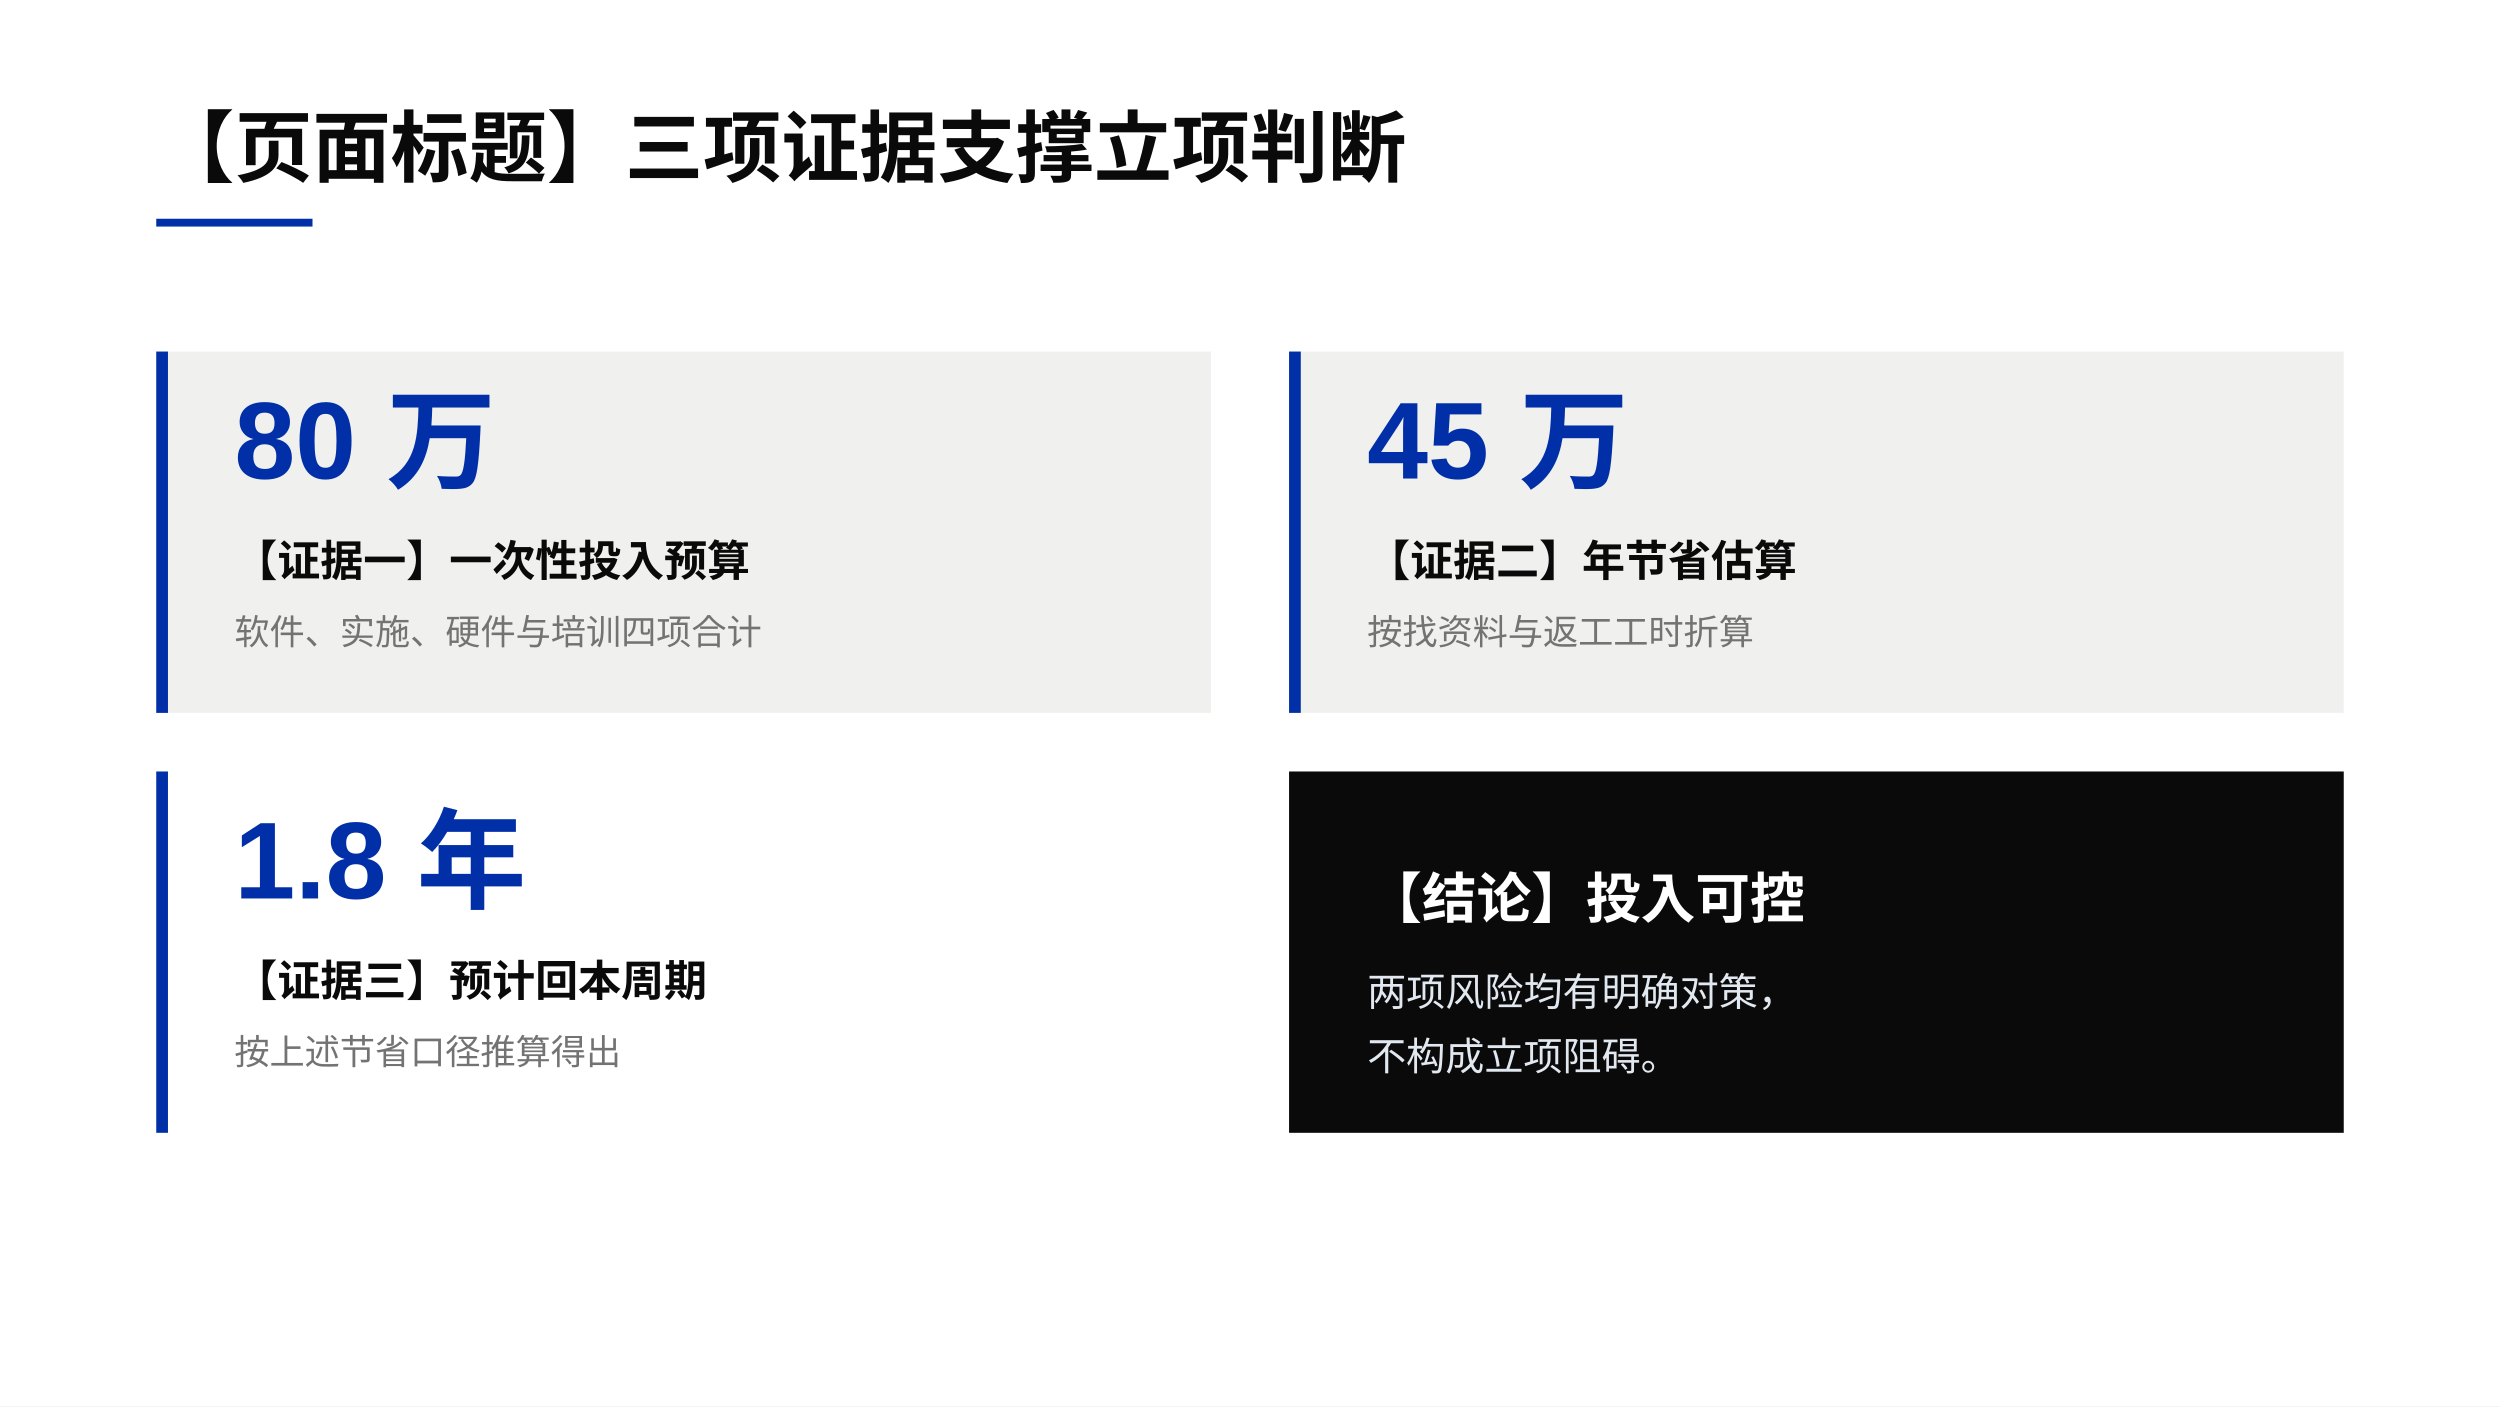
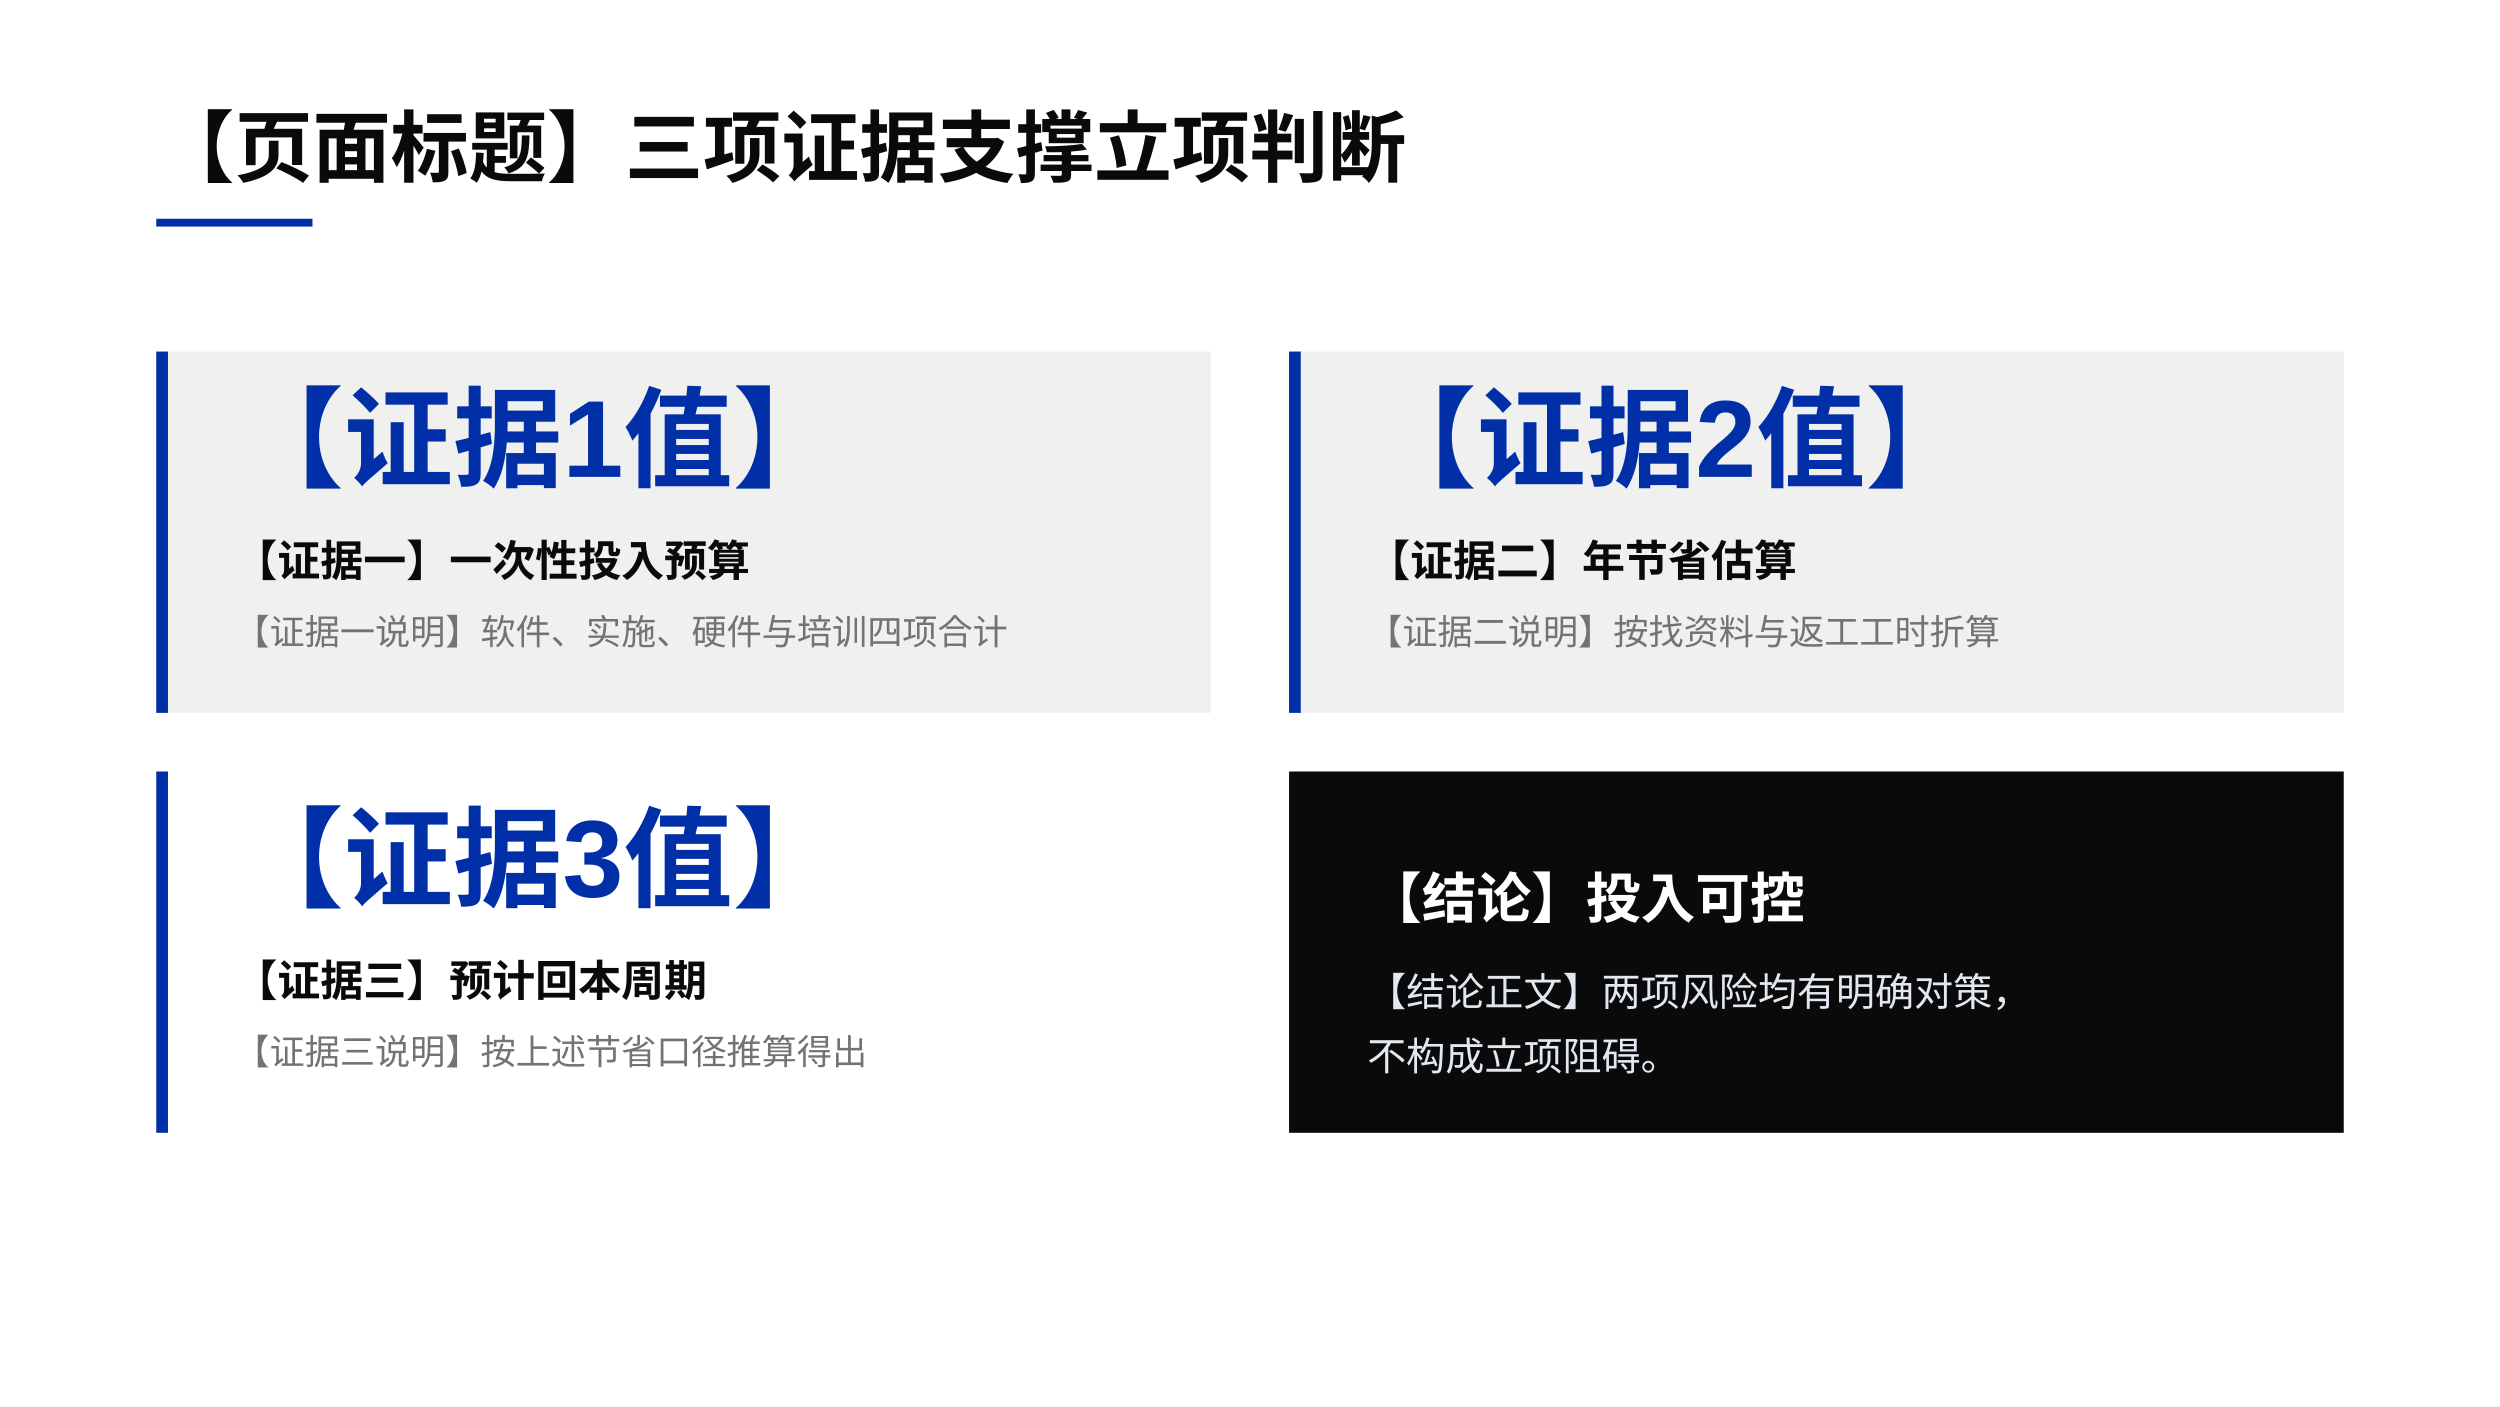
<svg xmlns="http://www.w3.org/2000/svg" viewBox="0 0 1280 720" width="1280" height="720" data-pptx-page-role="content" font-family="Microsoft YaHei, Arial, sans-serif">
  <g id="page-bg" data-pptx-bounds="0 0 1280 720">
    <rect width="1280" height="720" fill="#FFFFFF" />
  </g>
  <g id="page-title" data-pptx-bounds="80 40 1120 100">
    <text x="80" y="90" font-size="40" font-weight="700" fill="#0A0A0A">【页面标题】三项证据支撑立项判断</text>
    <rect x="80" y="112" width="80" height="4" fill="#002FA7" />
  </g>
  <g id="wall-grid" data-pptx-bounds="80 180 1120 400">
    <rect x="80" y="180" width="540" height="185" fill="#F0F0EE" />
    <rect x="80" y="180" width="6" height="185" fill="#002FA7" />
-     <text x="120" y="245" font-size="56" font-weight="700" fill="#002FA7">80 万</text>
+     <text x="120" y="245" font-size="56" font-weight="700" fill="#002FA7">【证据1值】</text>
    <text x="120" y="295" font-size="22" font-weight="600" fill="#0A0A0A">【证据一】一次性投入预算</text>
-     <text x="120" y="330" font-size="18" fill="#737373">软件、实施、硬件与培训四项合计</text>
+     <text x="120" y="330" font-size="18" fill="#737373">【证据一说明】软件、实施、硬件与培训四项合计</text>
    <rect x="660" y="180" width="540" height="185" fill="#F0F0EE" />
    <rect x="660" y="180" width="6" height="185" fill="#002FA7" />
-     <text x="700" y="245" font-size="56" font-weight="700" fill="#002FA7">45 万</text>
+     <text x="700" y="245" font-size="56" font-weight="700" fill="#002FA7">【证据2值】</text>
    <text x="700" y="295" font-size="22" font-weight="600" fill="#0A0A0A">【证据二】年节省估算</text>
-     <text x="700" y="330" font-size="18" fill="#737373">按找资料与返工工时折算</text>
+     <text x="700" y="330" font-size="18" fill="#737373">【证据二说明】按找资料与返工工时折算</text>
    <rect x="80" y="395" width="540" height="185" fill="#FFFFFF" />
    <rect x="80" y="395" width="6" height="185" fill="#002FA7" />
-     <text x="120" y="460" font-size="56" font-weight="700" fill="#002FA7">1.8 年</text>
+     <text x="120" y="460" font-size="56" font-weight="700" fill="#002FA7">【证据3值】</text>
    <text x="120" y="510" font-size="22" font-weight="600" fill="#0A0A0A">【证据三】预计回本周期</text>
-     <text x="120" y="545" font-size="18" fill="#737373">按上述节省口径推算得出</text>
+     <text x="120" y="545" font-size="18" fill="#737373">【证据三说明】按上述节省口径推算得出</text>
    <rect x="660" y="395" width="540" height="185" fill="#0A0A0A" />
    <text x="700" y="470" font-size="28" font-weight="700" fill="#FFFFFF">【结论】投入可控</text>
    <text x="700" y="515" font-size="20" fill="#E2E8F0">
-       <tspan x="700" dy="0">两项风险均有明确对策，</tspan>
+       <tspan x="700" dy="0">【结论正文】两项风险均有明确对策，</tspan>
      <tspan x="700" dy="33">不构成立项阻碍。</tspan>
    </text>
  </g>
</svg>
